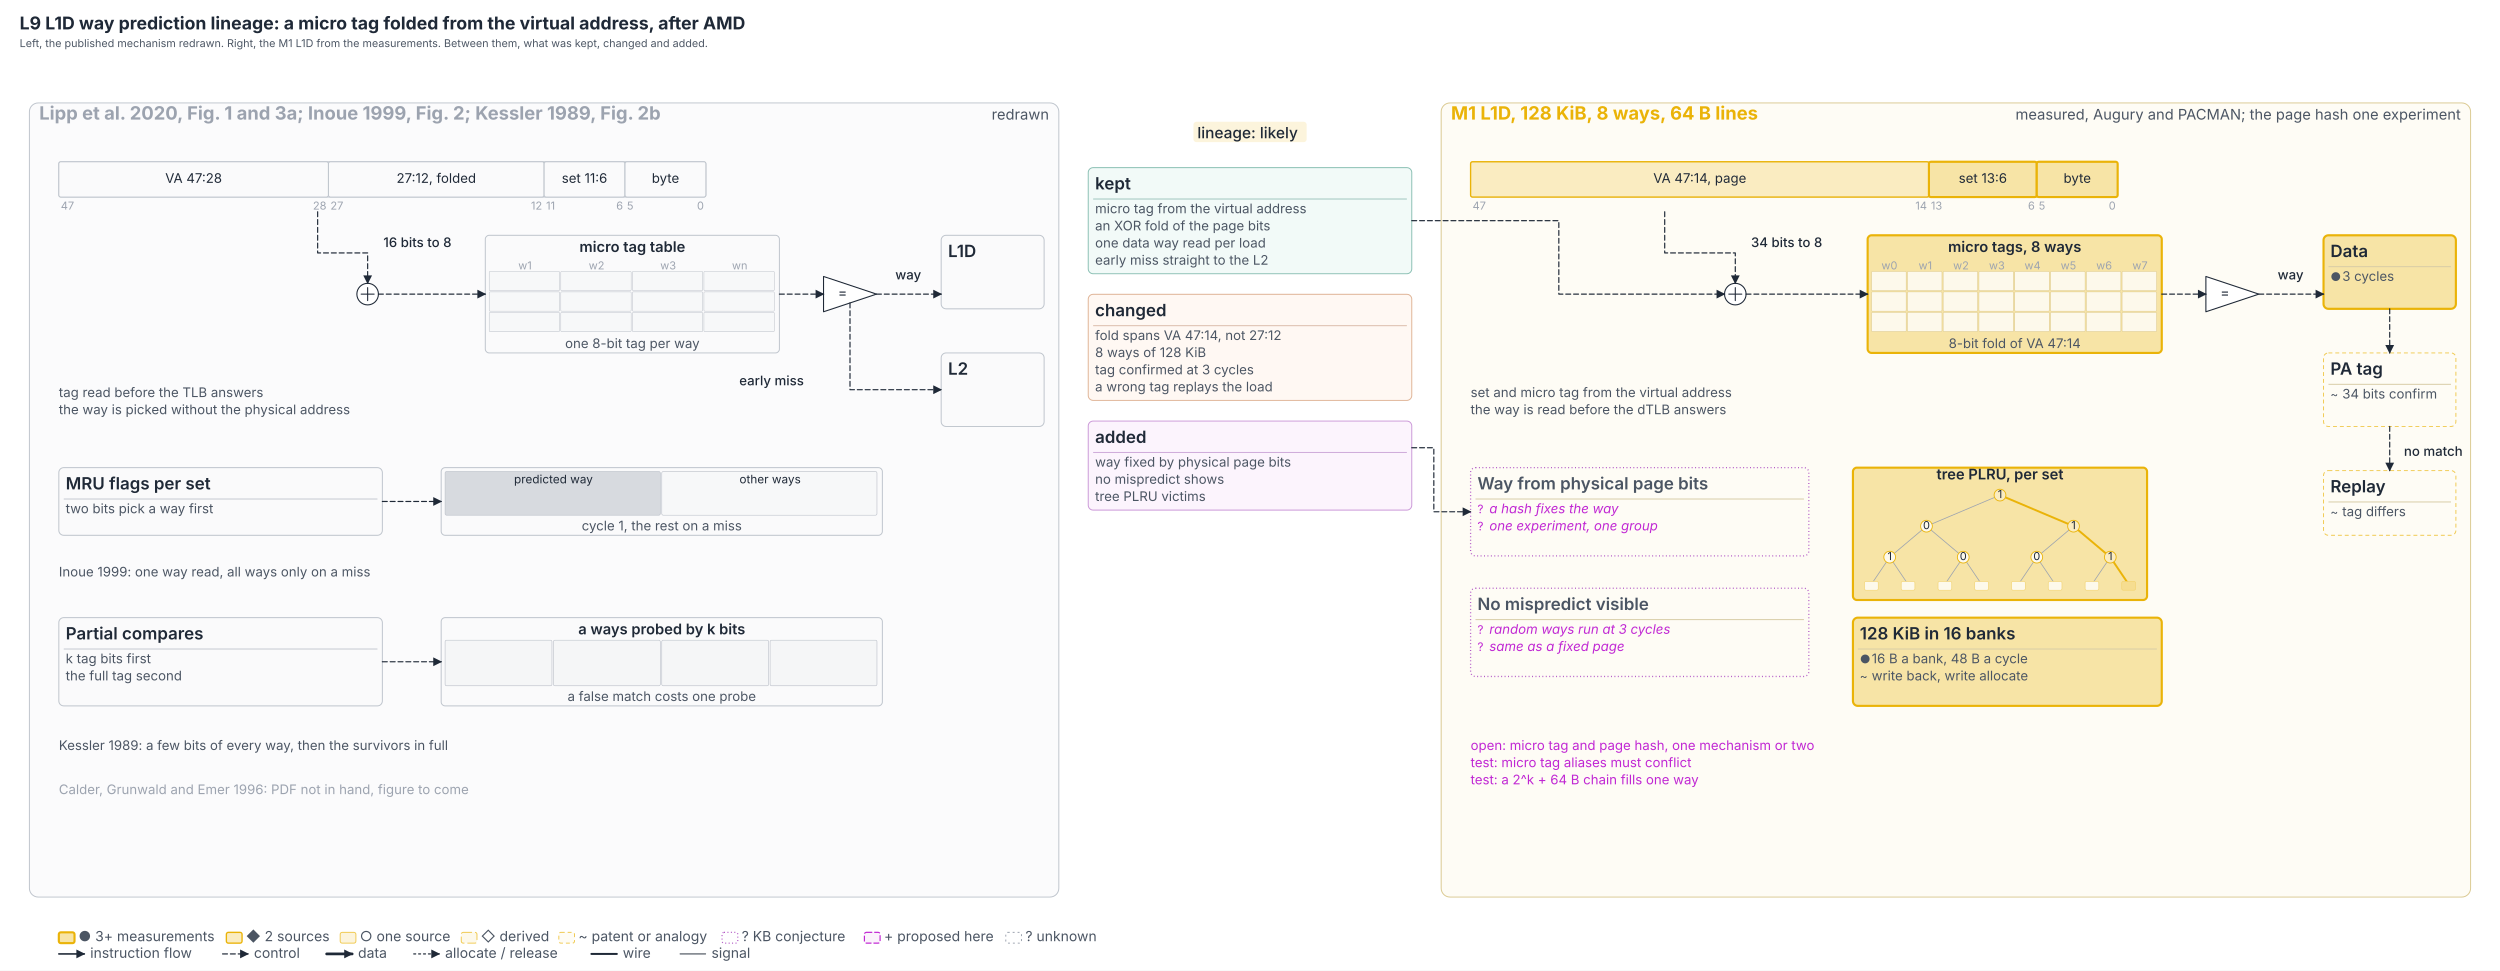
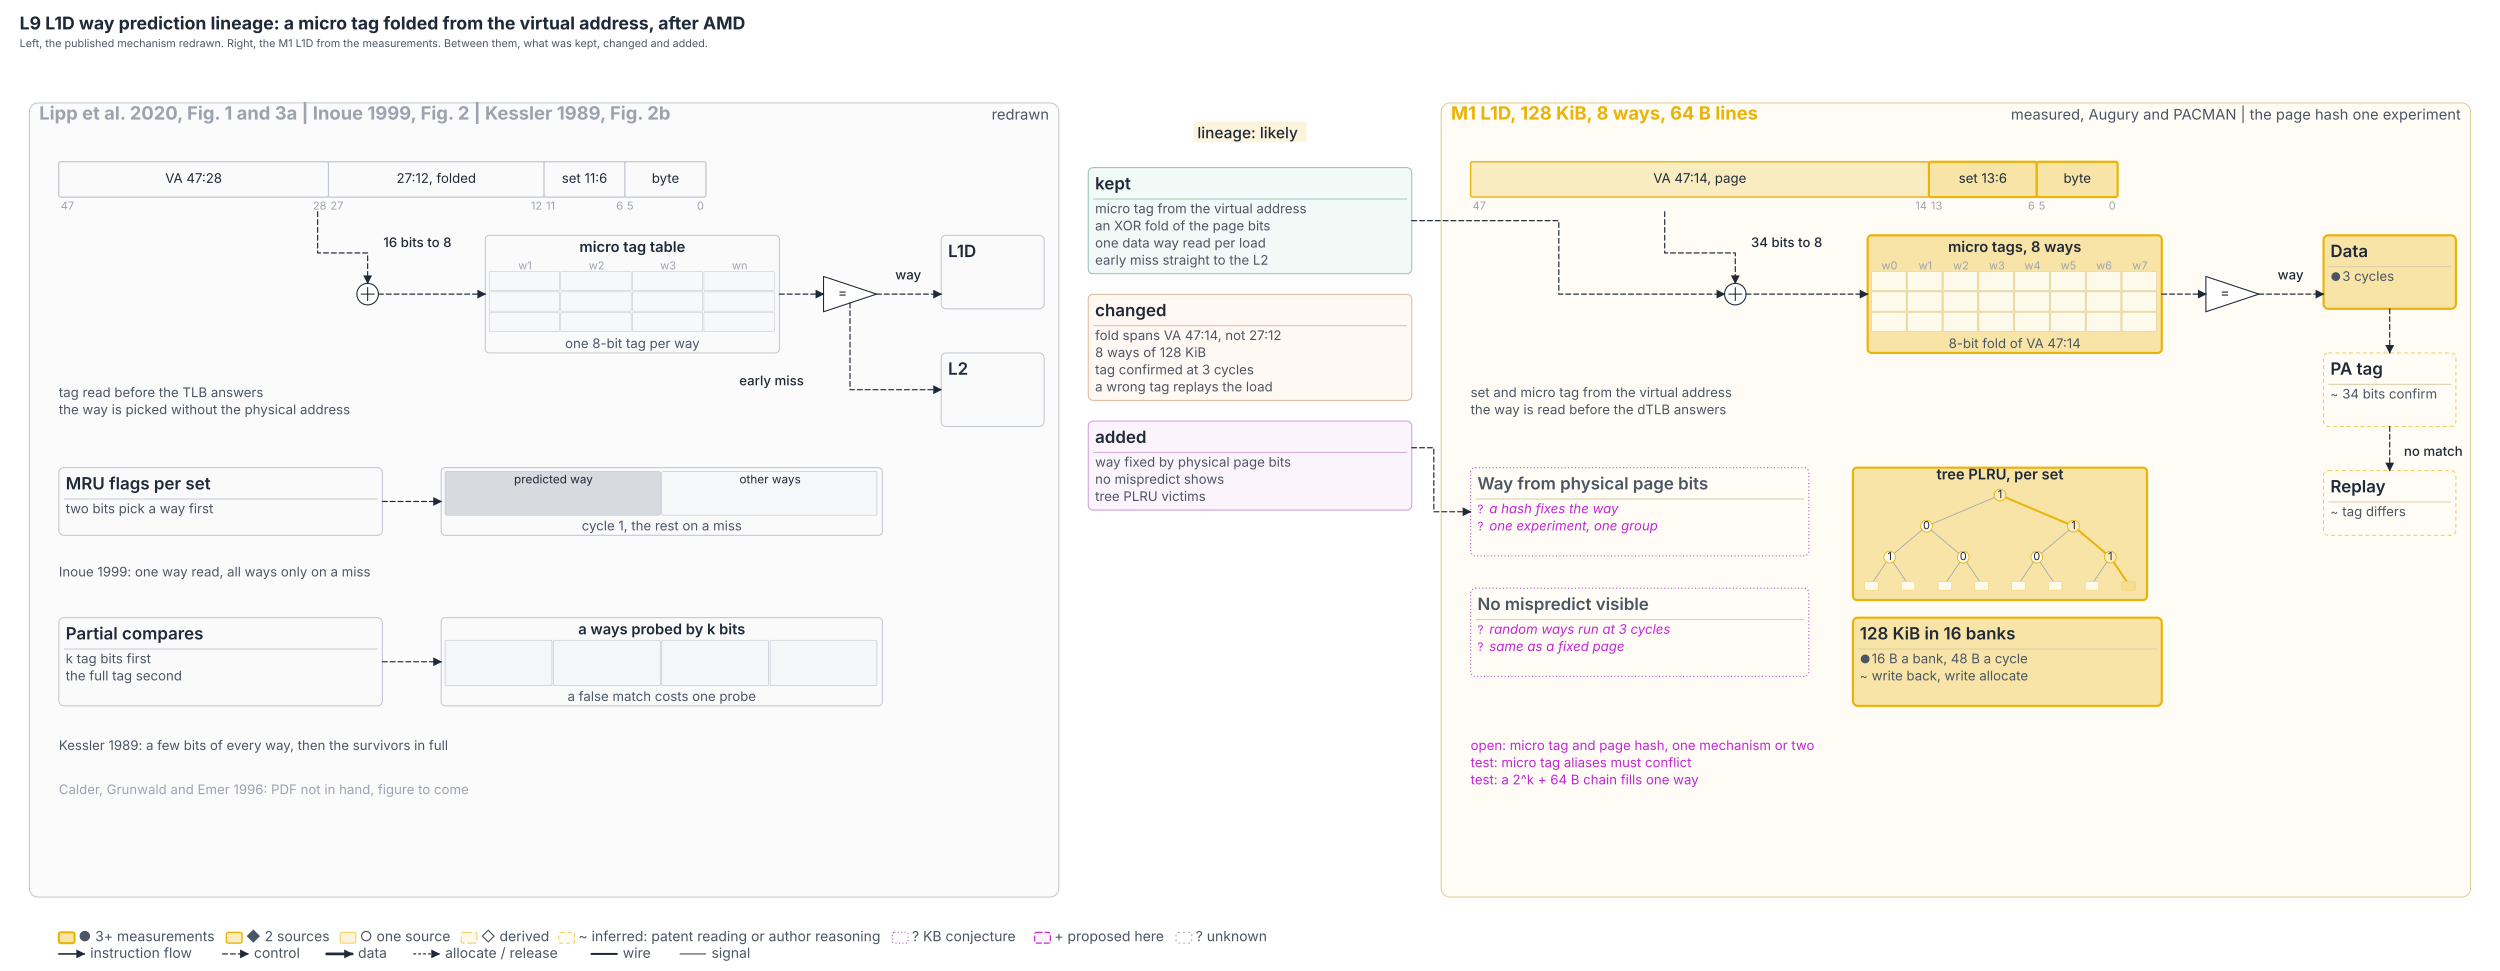
<svg xmlns="http://www.w3.org/2000/svg" viewBox="0 0 2550 990" width="2550" height="990" role="img" aria-label="L9  L1D way prediction lineage: a micro tag folded from the virtual address, after AMD" font-family="Inter, 'Helvetica Neue', Arial, sans-serif" data-kinds="structure">
  <defs>
    <marker id="arrow" viewBox="0 0 10 10" refX="9" refY="5" markerWidth="9" markerHeight="9" markerUnits="userSpaceOnUse" orient="auto-start-reverse">
      <path d="M0,0 L10,5 L0,10 z" fill="#1f2937" />
    </marker>
    <marker id="arrowrev" viewBox="0 0 10 10" refX="1" refY="5" markerWidth="9" markerHeight="9" markerUnits="userSpaceOnUse" orient="auto-start-reverse">
      <path d="M10,0 L0,5 L10,10 z" fill="#1f2937" />
    </marker>
  </defs>
  <rect x="0" y="0" width="2550" height="990" fill="#ffffff" />
  <text x="20" y="30" font-family="Inter, 'Helvetica Neue', Arial, sans-serif" font-size="18" font-weight="700" fill="#1f2937">L9  L1D way prediction lineage: a micro tag folded from the virtual address, after AMD</text>
  <text x="20" y="48" font-family="Inter, 'Helvetica Neue', Arial, sans-serif" font-size="11" fill="#4b5563">Left, the published mechanism redrawn. Right, the M1 L1D from the measurements. Between them, what was kept, changed and added.</text>
  <rect x="30.0" y="105.0" width="1050.0" height="810.0" rx="9" fill="#fbfbfc" stroke="#bec4cc" stroke-width="1" />
-   <text x="40.0" y="122.0" font-family="Inter, 'Helvetica Neue', Arial, sans-serif" font-size="18.75" font-weight="700" fill="#9ca3af" text-anchor="start">Lipp et al. 2020, Fig. 1 and 3a; Inoue 1999, Fig. 2; Kessler 1989, Fig. 2b</text>
+   <text x="40.0" y="122.0" font-family="Inter, 'Helvetica Neue', Arial, sans-serif" font-size="18.75" font-weight="700" fill="#9ca3af" text-anchor="start">Lipp et al. 2020, Fig. 1 and 3a | Inoue 1999, Fig. 2 | Kessler 1989, Fig. 2b</text>
  <text x="1070.0" y="122.0" font-family="Inter, 'Helvetica Neue', Arial, sans-serif" font-size="15" font-weight="400" fill="#4b5563" text-anchor="end">redrawn</text>
  <rect x="1470.0" y="105.0" width="1050.0" height="810.0" rx="9" fill="#fefcf5" stroke="#dac991" stroke-width="1" />
  <text x="1480.0" y="122.0" font-family="Inter, 'Helvetica Neue', Arial, sans-serif" font-size="18.75" font-weight="700" fill="#eab308" text-anchor="start">M1 L1D, 128 KiB, 8 ways, 64 B lines</text>
-   <text x="2510.0" y="122.0" font-family="Inter, 'Helvetica Neue', Arial, sans-serif" font-size="15" font-weight="400" fill="#4b5563" text-anchor="end">measured, Augury and PACMAN; the page hash one experiment</text>
+   <text x="2510.0" y="122.0" font-family="Inter, 'Helvetica Neue', Arial, sans-serif" font-size="15" font-weight="400" fill="#4b5563" text-anchor="end">measured, Augury and PACMAN | the page hash one experiment</text>
  <rect x="60.0" y="165.0" width="660.0" height="36.0" rx="2" fill="#fcfcfd" stroke="#c1c6ce" stroke-width="1" />
  <rect x="60.0" y="165.0" width="275.0" height="36.0" rx="2" fill="#fafafb" stroke="#bec4cc" stroke-width="1" />
  <rect x="335.0" y="165.0" width="220.0" height="36.0" rx="2" fill="#fafafb" stroke="#bec4cc" stroke-width="1" />
  <rect x="555.0" y="165.0" width="82.5" height="36.0" rx="2" fill="#fafafb" stroke="#bec4cc" stroke-width="1" />
  <rect x="637.5" y="165.0" width="82.5" height="36.0" rx="2" fill="#fafafb" stroke="#bec4cc" stroke-width="1" />
  <circle cx="375.0" cy="300.0" r="11" fill="#ffffff" stroke="#1f2937" stroke-width="1.1" />
  <polyline points="368.4,300.0 381.6,300.0" fill="none" stroke="#1f2937" stroke-width="1.1" stroke-linejoin="round" stroke-linecap="round" />
  <polyline points="375.0,293.4 375.0,306.6" fill="none" stroke="#1f2937" stroke-width="1.1" stroke-linejoin="round" stroke-linecap="round" />
  <rect x="495.0" y="240.0" width="300.0" height="120.0" rx="4" fill="#fafafb" stroke="#bec4cc" stroke-width="1" />
  <rect x="499.0" y="276.8" width="71.8" height="19.7" rx="1" fill="#f7f8f9" stroke="#bcc1c9" stroke-width="0.5" />
  <rect x="572.0" y="276.8" width="71.8" height="19.7" rx="1" fill="#f7f8f9" stroke="#bcc1c9" stroke-width="0.5" />
  <rect x="645.0" y="276.8" width="71.8" height="19.7" rx="1" fill="#f7f8f9" stroke="#bcc1c9" stroke-width="0.5" />
  <rect x="718.0" y="276.8" width="71.8" height="19.7" rx="1" fill="#f7f8f9" stroke="#bcc1c9" stroke-width="0.5" />
  <rect x="499.0" y="297.7" width="71.8" height="19.7" rx="1" fill="#f7f8f9" stroke="#bcc1c9" stroke-width="0.5" />
  <rect x="572.0" y="297.7" width="71.8" height="19.7" rx="1" fill="#f7f8f9" stroke="#bcc1c9" stroke-width="0.5" />
  <rect x="645.0" y="297.7" width="71.8" height="19.7" rx="1" fill="#f7f8f9" stroke="#bcc1c9" stroke-width="0.5" />
  <rect x="718.0" y="297.7" width="71.8" height="19.7" rx="1" fill="#f7f8f9" stroke="#bcc1c9" stroke-width="0.5" />
  <rect x="499.0" y="318.6" width="71.8" height="19.7" rx="1" fill="#f7f8f9" stroke="#bcc1c9" stroke-width="0.5" />
  <rect x="572.0" y="318.6" width="71.8" height="19.7" rx="1" fill="#f7f8f9" stroke="#bcc1c9" stroke-width="0.5" />
  <rect x="645.0" y="318.6" width="71.8" height="19.7" rx="1" fill="#f7f8f9" stroke="#bcc1c9" stroke-width="0.5" />
  <rect x="718.0" y="318.6" width="71.8" height="19.7" rx="1" fill="#f7f8f9" stroke="#bcc1c9" stroke-width="0.5" />
  <polygon points="840.0,282.0 894.0,300.0 840.0,318.0" fill="#ffffff" stroke="#1f2937" stroke-width="1.1" stroke-linejoin="round" stroke-linecap="round" />
  <rect x="960.0" y="240.0" width="105.0" height="75.0" rx="5" fill="#fafafb" stroke="#bec4cc" stroke-width="1" />
  <rect x="960.0" y="360.0" width="105.0" height="75.0" rx="5" fill="#fafafb" stroke="#bec4cc" stroke-width="1" />
  <rect x="60.0" y="477.0" width="330.0" height="69.0" rx="5" fill="#fafafb" stroke="#bec4cc" stroke-width="1" />
  <line x1="65.0" y1="509.0" x2="385.0" y2="509.0" stroke="#c4c8d0" stroke-width="1" />
  <rect x="450.0" y="477.0" width="450.0" height="69.0" rx="4" fill="#fafafb" stroke="#bec4cc" stroke-width="1" />
  <rect x="454.0" y="481.0" width="219.5" height="44.5" rx="1.5" fill="#d7dadf" stroke="#b9bec7" stroke-width="0.6" />
  <rect x="675.0" y="481.0" width="219.5" height="44.5" rx="1.5" fill="#f7f8f9" stroke="#b9bec7" stroke-width="0.6" />
  <rect x="60.0" y="630.0" width="330.0" height="90.0" rx="5" fill="#fafafb" stroke="#bec4cc" stroke-width="1" />
  <line x1="65.0" y1="662.0" x2="385.0" y2="662.0" stroke="#c4c8d0" stroke-width="1" />
  <rect x="450.0" y="630.0" width="450.0" height="90.0" rx="4" fill="#fafafb" stroke="#bec4cc" stroke-width="1" />
  <rect x="454.0" y="653.0" width="109.0" height="46.5" rx="1.5" fill="#f5f6f7" stroke="#b9bec7" stroke-width="0.6" />
  <rect x="564.5" y="653.0" width="109.0" height="46.5" rx="1.5" fill="#f5f6f7" stroke="#b9bec7" stroke-width="0.6" />
  <rect x="675.0" y="653.0" width="109.0" height="46.5" rx="1.5" fill="#f5f6f7" stroke="#b9bec7" stroke-width="0.6" />
  <rect x="785.5" y="653.0" width="109.0" height="46.5" rx="1.5" fill="#f5f6f7" stroke="#b9bec7" stroke-width="0.6" />
  <rect x="1110.0" y="171.0" width="330.0" height="108.2" rx="5" fill="#f2faf8" stroke="#8abfb3" stroke-width="1" />
  <line x1="1115.0" y1="203.0" x2="1435.0" y2="203.0" stroke="#9ec5be" stroke-width="1" />
  <rect x="1110.0" y="300.2" width="330.0" height="108.2" rx="5" fill="#fff8f3" stroke="#dfb396" stroke-width="1" />
  <line x1="1115.0" y1="332.2" x2="1435.0" y2="332.2" stroke="#dbbcaa" stroke-width="1" />
  <rect x="1110.0" y="429.5" width="330.0" height="90.8" rx="5" fill="#fcf4fd" stroke="#cb98d8" stroke-width="1" />
  <line x1="1115.0" y1="461.5" x2="1435.0" y2="461.5" stroke="#cda9d9" stroke-width="1" />
  <rect x="1500.0" y="165.0" width="660.0" height="36.0" rx="2" fill="#fefdf8" stroke="#d8cb9c" stroke-width="1" />
  <rect x="1500.0" y="165.0" width="467.5" height="36.0" rx="2" fill="#faecc1" stroke="#eab308" stroke-width="1.4" />
  <rect x="1967.5" y="165.0" width="110.0" height="36.0" rx="2" fill="#f7e4a6" stroke="#eab308" stroke-width="2.2" />
  <rect x="2077.5" y="165.0" width="82.5" height="36.0" rx="2" fill="#f7e4a6" stroke="#eab308" stroke-width="2.2" />
  <circle cx="1770.0" cy="300.0" r="11" fill="#ffffff" stroke="#1f2937" stroke-width="1.1" />
  <polyline points="1763.4,300.0 1776.6,300.0" fill="none" stroke="#1f2937" stroke-width="1.1" stroke-linejoin="round" stroke-linecap="round" />
  <polyline points="1770.0,293.4 1770.0,306.6" fill="none" stroke="#1f2937" stroke-width="1.1" stroke-linejoin="round" stroke-linecap="round" />
  <rect x="1905.0" y="240.0" width="300.0" height="120.0" rx="4" fill="#f7e4a6" stroke="#eab308" stroke-width="2.2" />
  <rect x="1909.0" y="276.8" width="35.3" height="19.7" rx="1" fill="#fdf9eb" stroke="#dbc787" stroke-width="0.5" />
  <rect x="1945.5" y="276.8" width="35.3" height="19.7" rx="1" fill="#fdf9eb" stroke="#dbc787" stroke-width="0.5" />
  <rect x="1982.0" y="276.8" width="35.3" height="19.7" rx="1" fill="#fdf9eb" stroke="#dbc787" stroke-width="0.5" />
  <rect x="2018.5" y="276.8" width="35.3" height="19.7" rx="1" fill="#fdf9eb" stroke="#dbc787" stroke-width="0.5" />
  <rect x="2055.0" y="276.8" width="35.3" height="19.7" rx="1" fill="#fdf9eb" stroke="#dbc787" stroke-width="0.5" />
  <rect x="2091.5" y="276.8" width="35.3" height="19.7" rx="1" fill="#fdf9eb" stroke="#dbc787" stroke-width="0.5" />
  <rect x="2128.0" y="276.8" width="35.3" height="19.7" rx="1" fill="#fdf9eb" stroke="#dbc787" stroke-width="0.5" />
  <rect x="2164.5" y="276.8" width="35.3" height="19.7" rx="1" fill="#fdf9eb" stroke="#dbc787" stroke-width="0.5" />
  <rect x="1909.0" y="297.7" width="35.3" height="19.7" rx="1" fill="#fdf9eb" stroke="#dbc787" stroke-width="0.5" />
  <rect x="1945.5" y="297.7" width="35.3" height="19.7" rx="1" fill="#fdf9eb" stroke="#dbc787" stroke-width="0.5" />
  <rect x="1982.0" y="297.7" width="35.3" height="19.7" rx="1" fill="#fdf9eb" stroke="#dbc787" stroke-width="0.5" />
  <rect x="2018.5" y="297.7" width="35.3" height="19.7" rx="1" fill="#fdf9eb" stroke="#dbc787" stroke-width="0.5" />
  <rect x="2055.0" y="297.7" width="35.3" height="19.7" rx="1" fill="#fdf9eb" stroke="#dbc787" stroke-width="0.5" />
  <rect x="2091.5" y="297.7" width="35.3" height="19.7" rx="1" fill="#fdf9eb" stroke="#dbc787" stroke-width="0.5" />
  <rect x="2128.0" y="297.7" width="35.3" height="19.7" rx="1" fill="#fdf9eb" stroke="#dbc787" stroke-width="0.5" />
  <rect x="2164.5" y="297.7" width="35.3" height="19.7" rx="1" fill="#fdf9eb" stroke="#dbc787" stroke-width="0.5" />
  <rect x="1909.0" y="318.6" width="35.3" height="19.7" rx="1" fill="#fdf9eb" stroke="#dbc787" stroke-width="0.5" />
  <rect x="1945.5" y="318.6" width="35.3" height="19.7" rx="1" fill="#fdf9eb" stroke="#dbc787" stroke-width="0.5" />
  <rect x="1982.0" y="318.6" width="35.3" height="19.7" rx="1" fill="#fdf9eb" stroke="#dbc787" stroke-width="0.5" />
  <rect x="2018.5" y="318.6" width="35.3" height="19.7" rx="1" fill="#fdf9eb" stroke="#dbc787" stroke-width="0.5" />
  <rect x="2055.0" y="318.6" width="35.3" height="19.7" rx="1" fill="#fdf9eb" stroke="#dbc787" stroke-width="0.5" />
  <rect x="2091.5" y="318.6" width="35.3" height="19.7" rx="1" fill="#fdf9eb" stroke="#dbc787" stroke-width="0.5" />
  <rect x="2128.0" y="318.6" width="35.3" height="19.7" rx="1" fill="#fdf9eb" stroke="#dbc787" stroke-width="0.5" />
  <rect x="2164.5" y="318.6" width="35.3" height="19.7" rx="1" fill="#fdf9eb" stroke="#dbc787" stroke-width="0.5" />
  <polygon points="2250.0,282.0 2304.0,300.0 2250.0,318.0" fill="#ffffff" stroke="#1f2937" stroke-width="1.1" stroke-linejoin="round" stroke-linecap="round" />
  <rect x="2370.0" y="240.0" width="135.0" height="75.0" rx="5" fill="#f7e4a6" stroke="#eab308" stroke-width="2.2" />
  <line x1="2375.0" y1="272.0" x2="2500.0" y2="272.0" stroke="#d7cca6" stroke-width="1" />
  <rect x="2370.0" y="360.0" width="135.0" height="75.0" rx="5" fill="#fefcf5" stroke="#f0ca52" stroke-width="1" stroke-dasharray="4 3" />
  <line x1="2375.0" y1="392.0" x2="2500.0" y2="392.0" stroke="#d7cca6" stroke-width="1" />
  <rect x="2370.0" y="480.0" width="135.0" height="66.0" rx="5" fill="#fefcf5" stroke="#f0ca52" stroke-width="1" stroke-dasharray="4 3" />
  <line x1="2375.0" y1="512.0" x2="2500.0" y2="512.0" stroke="#d7cca6" stroke-width="1" />
  <rect x="1500.0" y="477.0" width="345.0" height="90.0" rx="5" fill="none" stroke="#b258c5" stroke-width="1.3" stroke-dasharray="1 2.5" />
  <line x1="1505.0" y1="509.0" x2="1840.0" y2="509.0" stroke="#d7cca6" stroke-width="1" />
  <rect x="1500.0" y="600.0" width="345.0" height="90.0" rx="5" fill="none" stroke="#b258c5" stroke-width="1.3" stroke-dasharray="1 2.5" />
  <line x1="1505.0" y1="632.0" x2="1840.0" y2="632.0" stroke="#d7cca6" stroke-width="1" />
  <rect x="1890.0" y="477.0" width="300.0" height="135.0" rx="4" fill="#f7e4a6" stroke="#eab308" stroke-width="2.2" />
  <polyline points="2040.0,505.0 1965.0,536.7" fill="none" stroke="#9ca3af" stroke-width="0.8" stroke-linejoin="round" stroke-linecap="round" />
  <polyline points="2040.0,505.0 2115.0,536.7" fill="none" stroke="#eab308" stroke-width="2" stroke-linejoin="round" stroke-linecap="round" />
  <polyline points="1965.0,536.7 1927.5,568.3" fill="none" stroke="#9ca3af" stroke-width="0.8" stroke-linejoin="round" stroke-linecap="round" />
  <polyline points="1965.0,536.7 2002.5,568.3" fill="none" stroke="#9ca3af" stroke-width="0.8" stroke-linejoin="round" stroke-linecap="round" />
  <polyline points="2115.0,536.7 2077.5,568.3" fill="none" stroke="#9ca3af" stroke-width="0.8" stroke-linejoin="round" stroke-linecap="round" />
  <polyline points="2115.0,536.7 2152.5,568.3" fill="none" stroke="#eab308" stroke-width="2" stroke-linejoin="round" stroke-linecap="round" />
  <polyline points="1927.5,568.3 1908.8,596.0" fill="none" stroke="#9ca3af" stroke-width="0.8" stroke-linejoin="round" stroke-linecap="round" />
  <polyline points="1927.5,568.3 1946.2,596.0" fill="none" stroke="#9ca3af" stroke-width="0.8" stroke-linejoin="round" stroke-linecap="round" />
  <polyline points="2002.5,568.3 1983.8,596.0" fill="none" stroke="#9ca3af" stroke-width="0.8" stroke-linejoin="round" stroke-linecap="round" />
  <polyline points="2002.5,568.3 2021.2,596.0" fill="none" stroke="#9ca3af" stroke-width="0.8" stroke-linejoin="round" stroke-linecap="round" />
  <polyline points="2077.5,568.3 2058.8,596.0" fill="none" stroke="#9ca3af" stroke-width="0.8" stroke-linejoin="round" stroke-linecap="round" />
  <polyline points="2077.5,568.3 2096.2,596.0" fill="none" stroke="#9ca3af" stroke-width="0.8" stroke-linejoin="round" stroke-linecap="round" />
  <polyline points="2152.5,568.3 2133.8,596.0" fill="none" stroke="#9ca3af" stroke-width="0.8" stroke-linejoin="round" stroke-linecap="round" />
  <polyline points="2152.5,568.3 2171.2,596.0" fill="none" stroke="#eab308" stroke-width="2" stroke-linejoin="round" stroke-linecap="round" />
  <circle cx="2040.0" cy="505.0" r="6" fill="#faecc1" stroke="#eab308" stroke-width="0.9" />
  <circle cx="1965.0" cy="536.7" r="6" fill="#fdf9eb" stroke="#eab308" stroke-width="0.9" />
  <circle cx="2115.0" cy="536.7" r="6" fill="#faecc1" stroke="#eab308" stroke-width="0.9" />
  <circle cx="1927.5" cy="568.3" r="6" fill="#fdf9eb" stroke="#eab308" stroke-width="0.9" />
  <circle cx="2002.5" cy="568.3" r="6" fill="#fdf9eb" stroke="#eab308" stroke-width="0.9" />
  <circle cx="2077.5" cy="568.3" r="6" fill="#fdf9eb" stroke="#eab308" stroke-width="0.9" />
  <circle cx="2152.5" cy="568.3" r="6" fill="#faecc1" stroke="#eab308" stroke-width="0.9" />
  <rect x="1901.8" y="593.0" width="14.0" height="9.0" rx="1.5" fill="#fdf9eb" stroke="#f2d16b" stroke-width="0.6" />
  <rect x="1939.2" y="593.0" width="14.0" height="9.0" rx="1.5" fill="#fdf9eb" stroke="#f2d16b" stroke-width="0.6" />
  <rect x="1976.8" y="593.0" width="14.0" height="9.0" rx="1.5" fill="#fdf9eb" stroke="#f2d16b" stroke-width="0.6" />
  <rect x="2014.2" y="593.0" width="14.0" height="9.0" rx="1.5" fill="#fdf9eb" stroke="#f2d16b" stroke-width="0.6" />
  <rect x="2051.8" y="593.0" width="14.0" height="9.0" rx="1.5" fill="#fdf9eb" stroke="#f2d16b" stroke-width="0.6" />
  <rect x="2089.2" y="593.0" width="14.0" height="9.0" rx="1.5" fill="#fdf9eb" stroke="#f2d16b" stroke-width="0.6" />
  <rect x="2126.8" y="593.0" width="14.0" height="9.0" rx="1.5" fill="#fdf9eb" stroke="#f2d16b" stroke-width="0.6" />
  <rect x="2164.2" y="593.0" width="14.0" height="9.0" rx="1.5" fill="#f6dd90" stroke="#f2d16b" stroke-width="0.6" />
  <rect x="1890.0" y="630.0" width="315.0" height="90.0" rx="5" fill="#f7e4a6" stroke="#eab308" stroke-width="2.2" />
  <line x1="1895.0" y1="662.0" x2="2200.0" y2="662.0" stroke="#d7cca6" stroke-width="1" />
  <polyline points="324.0,216.0 324.0,258.0 375.0,258.0 375.0,289.0" fill="none" stroke="#1f2937" stroke-width="1.2" stroke-dasharray="5 3" marker-end="url(#arrow)" stroke-linejoin="round" stroke-linecap="round" data-eid="0" data-src="p_va" data-dst="p_hash" />
  <polyline points="386.0,300.0 495.0,300.0" fill="none" stroke="#1f2937" stroke-width="1.2" stroke-dasharray="5 3" marker-end="url(#arrow)" stroke-linejoin="round" stroke-linecap="round" data-eid="1" data-src="p_hash" data-dst="p_utag" />
  <polyline points="795.0,300.0 840.0,300.0" fill="none" stroke="#1f2937" stroke-width="1.2" stroke-dasharray="5 3" marker-end="url(#arrow)" stroke-linejoin="round" stroke-linecap="round" data-eid="2" data-src="p_utag" data-dst="p_cmp" />
  <polyline points="894.0,300.0 960.0,300.0" fill="none" stroke="#1f2937" stroke-width="1.2" stroke-dasharray="5 3" marker-end="url(#arrow)" stroke-linejoin="round" stroke-linecap="round" data-eid="3" data-src="p_cmp" data-dst="p_l1" />
  <polyline points="867.0,309.0 867.0,397.5 960.0,397.5" fill="none" stroke="#1f2937" stroke-width="1.2" stroke-dasharray="5 3" marker-end="url(#arrow)" stroke-linejoin="round" stroke-linecap="round" data-eid="4" data-src="p_cmp" data-dst="p_l2" />
  <polyline points="390.0,511.5 450.0,511.5" fill="none" stroke="#1f2937" stroke-width="1.2" stroke-dasharray="5 3" marker-end="url(#arrow)" stroke-linejoin="round" stroke-linecap="round" data-eid="5" data-src="p_mru" data-dst="p_cyc" />
  <polyline points="390.0,675.0 450.0,675.0" fill="none" stroke="#1f2937" stroke-width="1.2" stroke-dasharray="5 3" marker-end="url(#arrow)" stroke-linejoin="round" stroke-linecap="round" data-eid="6" data-src="p_partial" data-dst="p_ways" />
  <polyline points="1698.0,216.0 1698.0,258.0 1770.0,258.0 1770.0,289.0" fill="none" stroke="#1f2937" stroke-width="1.2" stroke-dasharray="5 3" marker-end="url(#arrow)" stroke-linejoin="round" stroke-linecap="round" data-eid="7" data-src="m_va" data-dst="m_hash" />
  <polyline points="1781.0,300.0 1905.0,300.0" fill="none" stroke="#1f2937" stroke-width="1.2" stroke-dasharray="5 3" marker-end="url(#arrow)" stroke-linejoin="round" stroke-linecap="round" data-eid="8" data-src="m_hash" data-dst="l1d_utag_way_predictor" />
  <polyline points="2205.0,300.0 2250.0,300.0" fill="none" stroke="#1f2937" stroke-width="1.2" stroke-dasharray="5 3" marker-end="url(#arrow)" stroke-linejoin="round" stroke-linecap="round" data-eid="9" data-src="l1d_utag_way_predictor" data-dst="m_cmp" />
  <polyline points="2304.0,300.0 2370.0,300.0" fill="none" stroke="#1f2937" stroke-width="1.2" stroke-dasharray="5 3" marker-end="url(#arrow)" stroke-linejoin="round" stroke-linecap="round" data-eid="10" data-src="m_cmp" data-dst="m_data" />
  <polyline points="2437.5,315.0 2437.5,360.0" fill="none" stroke="#1f2937" stroke-width="1.2" stroke-dasharray="5 3" marker-end="url(#arrow)" stroke-linejoin="round" stroke-linecap="round" data-eid="11" data-src="m_data" data-dst="m_pa" />
  <polyline points="2437.5,435.0 2437.5,480.0" fill="none" stroke="#1f2937" stroke-width="1.2" stroke-dasharray="5 3" marker-end="url(#arrow)" stroke-linejoin="round" stroke-linecap="round" data-eid="12" data-src="m_pa" data-dst="m_replay" />
  <polyline points="1440.0,225.1 1590.0,225.1 1590.0,300.0 1759.0,300.0" fill="none" stroke="#1f2937" stroke-width="1.2" stroke-dasharray="5 3" marker-end="url(#arrow)" stroke-linejoin="round" stroke-linecap="round" data-eid="13" data-src="kept" data-dst="m_hash" />
  <polyline points="1440.0,456.7 1462.5,456.7 1462.5,522.0 1500.0,522.0" fill="none" stroke="#1f2937" stroke-width="1.2" stroke-dasharray="5 3" marker-end="url(#arrow)" stroke-linejoin="round" stroke-linecap="round" data-eid="14" data-src="added" data-dst="l1d_hashed_way" />
  <text x="197.5" y="186.5" font-family="Inter, 'Helvetica Neue', Arial, sans-serif" font-size="13.5" font-weight="400" fill="#1f2937" text-anchor="middle">VA 47:28</text>
  <text x="62.0" y="213.8" font-family="Inter, 'Helvetica Neue', Arial, sans-serif" font-size="11.25" font-weight="400" fill="#9ca3af" text-anchor="start">47</text>
  <text x="333.0" y="213.8" font-family="Inter, 'Helvetica Neue', Arial, sans-serif" font-size="11.25" font-weight="400" fill="#9ca3af" text-anchor="end">28</text>
  <text x="445.0" y="186.5" font-family="Inter, 'Helvetica Neue', Arial, sans-serif" font-size="13.5" font-weight="400" fill="#1f2937" text-anchor="middle">27:12, folded</text>
  <text x="337.0" y="213.8" font-family="Inter, 'Helvetica Neue', Arial, sans-serif" font-size="11.25" font-weight="400" fill="#9ca3af" text-anchor="start">27</text>
  <text x="553.0" y="213.8" font-family="Inter, 'Helvetica Neue', Arial, sans-serif" font-size="11.25" font-weight="400" fill="#9ca3af" text-anchor="end">12</text>
  <text x="596.2" y="186.5" font-family="Inter, 'Helvetica Neue', Arial, sans-serif" font-size="13.5" font-weight="400" fill="#1f2937" text-anchor="middle">set 11:6</text>
  <text x="557.0" y="213.8" font-family="Inter, 'Helvetica Neue', Arial, sans-serif" font-size="11.25" font-weight="400" fill="#9ca3af" text-anchor="start">11</text>
  <text x="635.5" y="213.8" font-family="Inter, 'Helvetica Neue', Arial, sans-serif" font-size="11.25" font-weight="400" fill="#9ca3af" text-anchor="end">6</text>
  <text x="678.8" y="186.5" font-family="Inter, 'Helvetica Neue', Arial, sans-serif" font-size="13.5" font-weight="400" fill="#1f2937" text-anchor="middle">byte</text>
  <text x="639.5" y="213.8" font-family="Inter, 'Helvetica Neue', Arial, sans-serif" font-size="11.25" font-weight="400" fill="#9ca3af" text-anchor="start">5</text>
  <text x="718.0" y="213.8" font-family="Inter, 'Helvetica Neue', Arial, sans-serif" font-size="11.25" font-weight="400" fill="#9ca3af" text-anchor="end">0</text>
  <text x="391.0" y="252.0" font-family="Inter, 'Helvetica Neue', Arial, sans-serif" font-size="13.5" font-weight="500" fill="#1f2937" text-anchor="start" data-owner="0">16 bits to 8</text>
  <text x="535.5" y="274.8" font-family="Inter, 'Helvetica Neue', Arial, sans-serif" font-size="11.25" font-weight="400" fill="#9ca3af" text-anchor="middle">w1</text>
  <text x="608.5" y="274.8" font-family="Inter, 'Helvetica Neue', Arial, sans-serif" font-size="11.25" font-weight="400" fill="#9ca3af" text-anchor="middle">w2</text>
  <text x="681.5" y="274.8" font-family="Inter, 'Helvetica Neue', Arial, sans-serif" font-size="11.25" font-weight="400" fill="#9ca3af" text-anchor="middle">w3</text>
  <text x="754.5" y="274.8" font-family="Inter, 'Helvetica Neue', Arial, sans-serif" font-size="11.25" font-weight="400" fill="#9ca3af" text-anchor="middle">wn</text>
  <text x="645.0" y="257.0" font-family="Inter, 'Helvetica Neue', Arial, sans-serif" font-size="15" font-weight="600" fill="#1f2937" text-anchor="middle">micro tag table</text>
  <text x="645.0" y="355.0" font-family="Inter, 'Helvetica Neue', Arial, sans-serif" font-size="13.5" font-weight="400" fill="#4b5563" text-anchor="middle">one 8-bit tag per way</text>
  <text x="859.4" y="303.5" font-family="Inter, 'Helvetica Neue', Arial, sans-serif" font-size="14.25" font-weight="400" fill="#1f2937" text-anchor="middle">=</text>
  <text x="967.0" y="262.2" font-family="Inter, 'Helvetica Neue', Arial, sans-serif" font-size="17.25" font-weight="600" fill="#1f2937" text-anchor="start">L1D</text>
  <text x="967.0" y="382.2" font-family="Inter, 'Helvetica Neue', Arial, sans-serif" font-size="17.25" font-weight="600" fill="#1f2937" text-anchor="start">L2</text>
  <text x="913.2" y="285.0" font-family="Inter, 'Helvetica Neue', Arial, sans-serif" font-size="13.5" font-weight="500" fill="#1f2937" text-anchor="start" data-owner="3">way</text>
  <text x="754.0" y="393.0" font-family="Inter, 'Helvetica Neue', Arial, sans-serif" font-size="13.5" font-weight="500" fill="#1f2937" text-anchor="start" data-owner="4">early miss</text>
  <text x="60.0" y="405.0" font-family="Inter, 'Helvetica Neue', Arial, sans-serif" font-size="13.5" font-weight="400" fill="#4b5563" text-anchor="start">tag read before the TLB answers</text>
  <text x="60.0" y="422.5" font-family="Inter, 'Helvetica Neue', Arial, sans-serif" font-size="13.5" font-weight="400" fill="#4b5563" text-anchor="start">the way is picked without the physical address</text>
  <text x="67.0" y="499.2" font-family="Inter, 'Helvetica Neue', Arial, sans-serif" font-size="17.25" font-weight="600" fill="#1f2937" text-anchor="start">MRU flags per set</text>
  <text x="67.0" y="523.5" font-family="Inter, 'Helvetica Neue', Arial, sans-serif" font-size="13.5" font-weight="400" fill="#4b5563" text-anchor="start">two bits pick a way first</text>
  <text x="564.5" y="493.0" font-family="Inter, 'Helvetica Neue', Arial, sans-serif" font-size="12" font-weight="400" fill="#1f2937" text-anchor="middle">predicted way</text>
  <text x="785.5" y="493.0" font-family="Inter, 'Helvetica Neue', Arial, sans-serif" font-size="12" font-weight="400" fill="#1f2937" text-anchor="middle">other ways</text>
  <text x="675.0" y="541.0" font-family="Inter, 'Helvetica Neue', Arial, sans-serif" font-size="13.5" font-weight="400" fill="#4b5563" text-anchor="middle">cycle 1, the rest on a miss</text>
  <text x="60.0" y="588.0" font-family="Inter, 'Helvetica Neue', Arial, sans-serif" font-size="13.5" font-weight="400" fill="#4b5563" text-anchor="start" data-owner="p-note2">Inoue 1999: one way read, all ways only on a miss</text>
  <text x="67.0" y="652.2" font-family="Inter, 'Helvetica Neue', Arial, sans-serif" font-size="17.25" font-weight="600" fill="#1f2937" text-anchor="start">Partial compares</text>
  <text x="67.0" y="676.5" font-family="Inter, 'Helvetica Neue', Arial, sans-serif" font-size="13.5" font-weight="400" fill="#4b5563" text-anchor="start">k tag bits first</text>
  <text x="67.0" y="694.0" font-family="Inter, 'Helvetica Neue', Arial, sans-serif" font-size="13.5" font-weight="400" fill="#4b5563" text-anchor="start">the full tag second</text>
  <text x="675.0" y="647.0" font-family="Inter, 'Helvetica Neue', Arial, sans-serif" font-size="15" font-weight="600" fill="#1f2937" text-anchor="middle">a ways probed by k bits</text>
  <text x="675.0" y="715.0" font-family="Inter, 'Helvetica Neue', Arial, sans-serif" font-size="13.5" font-weight="400" fill="#4b5563" text-anchor="middle">a false match costs one probe</text>
  <text x="60.0" y="765.0" font-family="Inter, 'Helvetica Neue', Arial, sans-serif" font-size="13.5" font-weight="400" fill="#4b5563" text-anchor="start" data-owner="p-note3">Kessler 1989: a few bits of every way, then the survivors in full</text>
  <text x="60.0" y="810.0" font-family="Inter, 'Helvetica Neue', Arial, sans-serif" font-size="13.5" font-weight="400" fill="#9ca3af" text-anchor="start" data-owner="p-note4">Calder, Grunwald and Emer 1996: PDF not in hand, figure to come</text>
  <rect x="1217.3" y="124.2" width="115.5" height="20.8" rx="3" fill="#fcf4dc" stroke="none" stroke-width="1" />
  <text x="1221.3" y="141.0" font-family="Inter, 'Helvetica Neue', Arial, sans-serif" font-size="15.75" font-weight="500" fill="#1f2937" text-anchor="start" data-owner="lineage">lineage: likely</text>
  <text x="1117.0" y="193.2" font-family="Inter, 'Helvetica Neue', Arial, sans-serif" font-size="17.25" font-weight="600" fill="#1f2937" text-anchor="start">kept</text>
  <text x="1117.0" y="217.5" font-family="Inter, 'Helvetica Neue', Arial, sans-serif" font-size="13.5" font-weight="400" fill="#4b5563" text-anchor="start">micro tag from the virtual address</text>
  <text x="1117.0" y="235.0" font-family="Inter, 'Helvetica Neue', Arial, sans-serif" font-size="13.5" font-weight="400" fill="#4b5563" text-anchor="start">an XOR fold of the page bits</text>
  <text x="1117.0" y="252.5" font-family="Inter, 'Helvetica Neue', Arial, sans-serif" font-size="13.5" font-weight="400" fill="#4b5563" text-anchor="start">one data way read per load</text>
  <text x="1117.0" y="270.0" font-family="Inter, 'Helvetica Neue', Arial, sans-serif" font-size="13.5" font-weight="400" fill="#4b5563" text-anchor="start">early miss straight to the L2</text>
  <text x="1117.0" y="322.5" font-family="Inter, 'Helvetica Neue', Arial, sans-serif" font-size="17.25" font-weight="600" fill="#1f2937" text-anchor="start">changed</text>
  <text x="1117.0" y="346.8" font-family="Inter, 'Helvetica Neue', Arial, sans-serif" font-size="13.5" font-weight="400" fill="#4b5563" text-anchor="start">fold spans VA 47:14, not 27:12</text>
  <text x="1117.0" y="364.2" font-family="Inter, 'Helvetica Neue', Arial, sans-serif" font-size="13.5" font-weight="400" fill="#4b5563" text-anchor="start">8 ways of 128 KiB</text>
  <text x="1117.0" y="381.8" font-family="Inter, 'Helvetica Neue', Arial, sans-serif" font-size="13.5" font-weight="400" fill="#4b5563" text-anchor="start">tag confirmed at 3 cycles</text>
  <text x="1117.0" y="399.2" font-family="Inter, 'Helvetica Neue', Arial, sans-serif" font-size="13.5" font-weight="400" fill="#4b5563" text-anchor="start">a wrong tag replays the load</text>
  <text x="1117.0" y="451.8" font-family="Inter, 'Helvetica Neue', Arial, sans-serif" font-size="17.25" font-weight="600" fill="#1f2937" text-anchor="start">added</text>
  <text x="1117.0" y="476.0" font-family="Inter, 'Helvetica Neue', Arial, sans-serif" font-size="13.5" font-weight="400" fill="#4b5563" text-anchor="start">way fixed by physical page bits</text>
  <text x="1117.0" y="493.5" font-family="Inter, 'Helvetica Neue', Arial, sans-serif" font-size="13.5" font-weight="400" fill="#4b5563" text-anchor="start">no mispredict shows</text>
  <text x="1117.0" y="511.0" font-family="Inter, 'Helvetica Neue', Arial, sans-serif" font-size="13.5" font-weight="400" fill="#4b5563" text-anchor="start">tree PLRU victims</text>
  <text x="1733.8" y="186.5" font-family="Inter, 'Helvetica Neue', Arial, sans-serif" font-size="13.5" font-weight="400" fill="#1f2937" text-anchor="middle">VA 47:14, page</text>
  <text x="1502.0" y="213.8" font-family="Inter, 'Helvetica Neue', Arial, sans-serif" font-size="11.25" font-weight="400" fill="#9ca3af" text-anchor="start">47</text>
  <text x="1965.5" y="213.8" font-family="Inter, 'Helvetica Neue', Arial, sans-serif" font-size="11.25" font-weight="400" fill="#9ca3af" text-anchor="end">14</text>
  <text x="2022.5" y="186.5" font-family="Inter, 'Helvetica Neue', Arial, sans-serif" font-size="13.5" font-weight="400" fill="#1f2937" text-anchor="middle">set 13:6</text>
  <text x="1969.5" y="213.8" font-family="Inter, 'Helvetica Neue', Arial, sans-serif" font-size="11.25" font-weight="400" fill="#9ca3af" text-anchor="start">13</text>
  <text x="2075.5" y="213.8" font-family="Inter, 'Helvetica Neue', Arial, sans-serif" font-size="11.25" font-weight="400" fill="#9ca3af" text-anchor="end">6</text>
  <text x="2118.8" y="186.5" font-family="Inter, 'Helvetica Neue', Arial, sans-serif" font-size="13.5" font-weight="400" fill="#1f2937" text-anchor="middle">byte</text>
  <text x="2079.5" y="213.8" font-family="Inter, 'Helvetica Neue', Arial, sans-serif" font-size="11.25" font-weight="400" fill="#9ca3af" text-anchor="start">5</text>
  <text x="2158.0" y="213.8" font-family="Inter, 'Helvetica Neue', Arial, sans-serif" font-size="11.25" font-weight="400" fill="#9ca3af" text-anchor="end">0</text>
  <text x="1786.0" y="252.0" font-family="Inter, 'Helvetica Neue', Arial, sans-serif" font-size="13.5" font-weight="500" fill="#1f2937" text-anchor="start" data-owner="7">34 bits to 8</text>
  <text x="1927.2" y="274.8" font-family="Inter, 'Helvetica Neue', Arial, sans-serif" font-size="11.25" font-weight="400" fill="#9ca3af" text-anchor="middle">w0</text>
  <text x="1963.8" y="274.8" font-family="Inter, 'Helvetica Neue', Arial, sans-serif" font-size="11.25" font-weight="400" fill="#9ca3af" text-anchor="middle">w1</text>
  <text x="2000.2" y="274.8" font-family="Inter, 'Helvetica Neue', Arial, sans-serif" font-size="11.25" font-weight="400" fill="#9ca3af" text-anchor="middle">w2</text>
  <text x="2036.8" y="274.8" font-family="Inter, 'Helvetica Neue', Arial, sans-serif" font-size="11.25" font-weight="400" fill="#9ca3af" text-anchor="middle">w3</text>
  <text x="2073.2" y="274.8" font-family="Inter, 'Helvetica Neue', Arial, sans-serif" font-size="11.25" font-weight="400" fill="#9ca3af" text-anchor="middle">w4</text>
  <text x="2109.8" y="274.8" font-family="Inter, 'Helvetica Neue', Arial, sans-serif" font-size="11.25" font-weight="400" fill="#9ca3af" text-anchor="middle">w5</text>
  <text x="2146.2" y="274.8" font-family="Inter, 'Helvetica Neue', Arial, sans-serif" font-size="11.25" font-weight="400" fill="#9ca3af" text-anchor="middle">w6</text>
  <text x="2182.8" y="274.8" font-family="Inter, 'Helvetica Neue', Arial, sans-serif" font-size="11.25" font-weight="400" fill="#9ca3af" text-anchor="middle">w7</text>
  <text x="2055.0" y="257.0" font-family="Inter, 'Helvetica Neue', Arial, sans-serif" font-size="15" font-weight="600" fill="#1f2937" text-anchor="middle">micro tags, 8 ways</text>
  <text x="2055.0" y="355.0" font-family="Inter, 'Helvetica Neue', Arial, sans-serif" font-size="13.5" font-weight="400" fill="#4b5563" text-anchor="middle">8-bit fold of VA 47:14</text>
  <text x="2269.4" y="303.5" font-family="Inter, 'Helvetica Neue', Arial, sans-serif" font-size="14.25" font-weight="400" fill="#1f2937" text-anchor="middle">=</text>
  <text x="2377.0" y="262.2" font-family="Inter, 'Helvetica Neue', Arial, sans-serif" font-size="17.25" font-weight="600" fill="#1f2937" text-anchor="start">Data</text>
  <text x="2377.0" y="286.5" font-family="Inter, 'Helvetica Neue', Arial, sans-serif" font-size="12" font-weight="400" fill="#4b5563" text-anchor="start">●</text>
  <text x="2389.1" y="286.5" font-family="Inter, 'Helvetica Neue', Arial, sans-serif" font-size="13.5" font-weight="400" fill="#4b5563" text-anchor="start">3 cycles</text>
  <text x="2377.0" y="382.2" font-family="Inter, 'Helvetica Neue', Arial, sans-serif" font-size="17.25" font-weight="600" fill="#1f2937" text-anchor="start">PA tag</text>
  <text x="2377.0" y="406.5" font-family="Inter, 'Helvetica Neue', Arial, sans-serif" font-size="12" font-weight="400" fill="#4b5563" text-anchor="start">~</text>
  <text x="2389.1" y="406.5" font-family="Inter, 'Helvetica Neue', Arial, sans-serif" font-size="13.5" font-weight="400" fill="#4b5563" text-anchor="start">34 bits confirm</text>
  <text x="2377.0" y="502.2" font-family="Inter, 'Helvetica Neue', Arial, sans-serif" font-size="17.25" font-weight="600" fill="#1f2937" text-anchor="start">Replay</text>
  <text x="2377.0" y="526.5" font-family="Inter, 'Helvetica Neue', Arial, sans-serif" font-size="12" font-weight="400" fill="#4b5563" text-anchor="start">~</text>
  <text x="2389.1" y="526.5" font-family="Inter, 'Helvetica Neue', Arial, sans-serif" font-size="13.5" font-weight="400" fill="#4b5563" text-anchor="start">tag differs</text>
  <text x="2323.2" y="285.0" font-family="Inter, 'Helvetica Neue', Arial, sans-serif" font-size="13.5" font-weight="500" fill="#1f2937" text-anchor="start" data-owner="10">way</text>
  <text x="2452.0" y="465.0" font-family="Inter, 'Helvetica Neue', Arial, sans-serif" font-size="13.5" font-weight="500" fill="#1f2937" text-anchor="start" data-owner="12">no match</text>
  <text x="1500.0" y="405.0" font-family="Inter, 'Helvetica Neue', Arial, sans-serif" font-size="13.5" font-weight="400" fill="#4b5563" text-anchor="start">set and micro tag from the virtual address</text>
  <text x="1500.0" y="422.5" font-family="Inter, 'Helvetica Neue', Arial, sans-serif" font-size="13.5" font-weight="400" fill="#4b5563" text-anchor="start">the way is read before the dTLB answers</text>
  <text x="1507.0" y="499.2" font-family="Inter, 'Helvetica Neue', Arial, sans-serif" font-size="17.25" font-weight="600" fill="#4b5563" text-anchor="start">Way from physical page bits</text>
  <text x="1507.0" y="523.5" font-family="Inter, 'Helvetica Neue', Arial, sans-serif" font-size="12" font-weight="400" fill="#c026d3" text-anchor="start">?</text>
  <text x="1519.1" y="523.5" font-family="Inter, 'Helvetica Neue', Arial, sans-serif" font-size="13.5" font-weight="400" fill="#c026d3" text-anchor="start" font-style="italic">a hash fixes the way</text>
  <text x="1507.0" y="541.0" font-family="Inter, 'Helvetica Neue', Arial, sans-serif" font-size="12" font-weight="400" fill="#c026d3" text-anchor="start">?</text>
  <text x="1519.1" y="541.0" font-family="Inter, 'Helvetica Neue', Arial, sans-serif" font-size="13.5" font-weight="400" fill="#c026d3" text-anchor="start" font-style="italic">one experiment, one group</text>
  <text x="1507.0" y="622.2" font-family="Inter, 'Helvetica Neue', Arial, sans-serif" font-size="17.25" font-weight="600" fill="#4b5563" text-anchor="start">No mispredict visible</text>
  <text x="1507.0" y="646.5" font-family="Inter, 'Helvetica Neue', Arial, sans-serif" font-size="12" font-weight="400" fill="#c026d3" text-anchor="start">?</text>
  <text x="1519.1" y="646.5" font-family="Inter, 'Helvetica Neue', Arial, sans-serif" font-size="13.5" font-weight="400" fill="#c026d3" text-anchor="start" font-style="italic">random ways run at 3 cycles</text>
  <text x="1507.0" y="664.0" font-family="Inter, 'Helvetica Neue', Arial, sans-serif" font-size="12" font-weight="400" fill="#c026d3" text-anchor="start">?</text>
  <text x="1519.1" y="664.0" font-family="Inter, 'Helvetica Neue', Arial, sans-serif" font-size="13.5" font-weight="400" fill="#c026d3" text-anchor="start" font-style="italic">same as a fixed page</text>
  <text x="2040.0" y="489.0" font-family="Inter, 'Helvetica Neue', Arial, sans-serif" font-size="15" font-weight="600" fill="#1f2937" text-anchor="middle">tree PLRU, per set</text>
  <text x="2040.0" y="508.0" font-family="Inter, 'Helvetica Neue', Arial, sans-serif" font-size="11.25" font-weight="400" fill="#1f2937" text-anchor="middle">1</text>
  <text x="1965.0" y="539.7" font-family="Inter, 'Helvetica Neue', Arial, sans-serif" font-size="11.25" font-weight="400" fill="#1f2937" text-anchor="middle">0</text>
  <text x="2115.0" y="539.7" font-family="Inter, 'Helvetica Neue', Arial, sans-serif" font-size="11.25" font-weight="400" fill="#1f2937" text-anchor="middle">1</text>
  <text x="1927.5" y="571.3" font-family="Inter, 'Helvetica Neue', Arial, sans-serif" font-size="11.25" font-weight="400" fill="#1f2937" text-anchor="middle">1</text>
  <text x="2002.5" y="571.3" font-family="Inter, 'Helvetica Neue', Arial, sans-serif" font-size="11.25" font-weight="400" fill="#1f2937" text-anchor="middle">0</text>
  <text x="2077.5" y="571.3" font-family="Inter, 'Helvetica Neue', Arial, sans-serif" font-size="11.25" font-weight="400" fill="#1f2937" text-anchor="middle">0</text>
  <text x="2152.5" y="571.3" font-family="Inter, 'Helvetica Neue', Arial, sans-serif" font-size="11.25" font-weight="400" fill="#1f2937" text-anchor="middle">1</text>
  <text x="1897.0" y="652.2" font-family="Inter, 'Helvetica Neue', Arial, sans-serif" font-size="17.25" font-weight="600" fill="#1f2937" text-anchor="start">128 KiB in 16 banks</text>
  <text x="1897.0" y="676.5" font-family="Inter, 'Helvetica Neue', Arial, sans-serif" font-size="12" font-weight="400" fill="#4b5563" text-anchor="start">●</text>
  <text x="1909.1" y="676.5" font-family="Inter, 'Helvetica Neue', Arial, sans-serif" font-size="13.5" font-weight="400" fill="#4b5563" text-anchor="start">16 B a bank, 48 B a cycle</text>
  <text x="1897.0" y="694.0" font-family="Inter, 'Helvetica Neue', Arial, sans-serif" font-size="12" font-weight="400" fill="#4b5563" text-anchor="start">~</text>
  <text x="1909.1" y="694.0" font-family="Inter, 'Helvetica Neue', Arial, sans-serif" font-size="13.5" font-weight="400" fill="#4b5563" text-anchor="start">write back, write allocate</text>
  <text x="1500.0" y="765.0" font-family="Inter, 'Helvetica Neue', Arial, sans-serif" font-size="13.5" font-weight="400" fill="#c026d3" text-anchor="start">open: micro tag and page hash, one mechanism or two</text>
  <text x="1500.0" y="782.5" font-family="Inter, 'Helvetica Neue', Arial, sans-serif" font-size="13.5" font-weight="400" fill="#c026d3" text-anchor="start">test: micro tag aliases must conflict</text>
  <text x="1500.0" y="800.0" font-family="Inter, 'Helvetica Neue', Arial, sans-serif" font-size="13.5" font-weight="400" fill="#c026d3" text-anchor="start">test: a 2^k + 64 B chain fills one way</text>
  <rect x="60.0" y="951.0" width="16.0" height="11.0" rx="2" fill="#f7e4a6" stroke="#eab308" stroke-width="2.2" />
  <text x="80.0" y="960.0" font-family="Inter, 'Helvetica Neue', Arial, sans-serif" font-size="14.25" font-weight="400" fill="#4b5563" text-anchor="start">● 3+ measurements</text>
  <rect x="230.9" y="951.0" width="16.0" height="11.0" rx="2" fill="#faecc1" stroke="#eab308" stroke-width="1.4" />
  <text x="250.9" y="960.0" font-family="Inter, 'Helvetica Neue', Arial, sans-serif" font-size="14.25" font-weight="400" fill="#4b5563" text-anchor="start">◆ 2 sources</text>
  <rect x="347.0" y="951.0" width="16.0" height="11.0" rx="2" fill="#fcf4dc" stroke="#f0ca52" stroke-width="1" />
  <text x="367.0" y="960.0" font-family="Inter, 'Helvetica Neue', Arial, sans-serif" font-size="14.25" font-weight="400" fill="#4b5563" text-anchor="start">○ one source</text>
  <rect x="470.5" y="951.0" width="16.0" height="11.0" rx="2" fill="#fdf9eb" stroke="#f0ca52" stroke-width="1" stroke-dasharray="9 3" />
  <text x="490.5" y="960.0" font-family="Inter, 'Helvetica Neue', Arial, sans-serif" font-size="14.25" font-weight="400" fill="#4b5563" text-anchor="start">◇ derived</text>
  <rect x="570.0" y="951.0" width="16.0" height="11.0" rx="2" fill="#fefcf5" stroke="#f0ca52" stroke-width="1" stroke-dasharray="4 3" />
-   <text x="590.0" y="960.0" font-family="Inter, 'Helvetica Neue', Arial, sans-serif" font-size="14.25" font-weight="400" fill="#4b5563" text-anchor="start">~ patent or analogy</text>
-   <rect x="736.5" y="951.0" width="16.0" height="11.0" rx="2" fill="none" stroke="#b258c5" stroke-width="1.3" stroke-dasharray="1 2.5" />
-   <text x="756.5" y="960.0" font-family="Inter, 'Helvetica Neue', Arial, sans-serif" font-size="14.25" font-weight="400" fill="#4b5563" text-anchor="start">? KB conjecture</text>
-   <rect x="881.7" y="951.0" width="16.0" height="11.0" rx="2" fill="#fbf2fc" stroke="#c026d3" stroke-width="1.2" stroke-dasharray="6 2" />
-   <text x="901.7" y="960.0" font-family="Inter, 'Helvetica Neue', Arial, sans-serif" font-size="14.25" font-weight="400" fill="#4b5563" text-anchor="start">+ proposed here</text>
-   <rect x="1025.9" y="951.0" width="16.0" height="11.0" rx="2" fill="none" stroke="#9ca3af" stroke-width="1" stroke-dasharray="2 3" />
-   <text x="1045.9" y="960.0" font-family="Inter, 'Helvetica Neue', Arial, sans-serif" font-size="14.25" font-weight="400" fill="#4b5563" text-anchor="start">? unknown</text>
+   <text x="590.0" y="960.0" font-family="Inter, 'Helvetica Neue', Arial, sans-serif" font-size="14.25" font-weight="400" fill="#4b5563" text-anchor="start">~ inferred: patent reading or author reasoning</text>
+   <rect x="910.2" y="951.0" width="16.0" height="11.0" rx="2" fill="none" stroke="#b258c5" stroke-width="1.3" stroke-dasharray="1 2.5" />
+   <text x="930.2" y="960.0" font-family="Inter, 'Helvetica Neue', Arial, sans-serif" font-size="14.25" font-weight="400" fill="#4b5563" text-anchor="start">? KB conjecture</text>
+   <rect x="1055.4" y="951.0" width="16.0" height="11.0" rx="2" fill="#fbf2fc" stroke="#c026d3" stroke-width="1.2" stroke-dasharray="6 2" />
+   <text x="1075.4" y="960.0" font-family="Inter, 'Helvetica Neue', Arial, sans-serif" font-size="14.25" font-weight="400" fill="#4b5563" text-anchor="start">+ proposed here</text>
+   <rect x="1199.6" y="951.0" width="16.0" height="11.0" rx="2" fill="none" stroke="#9ca3af" stroke-width="1" stroke-dasharray="2 3" />
+   <text x="1219.6" y="960.0" font-family="Inter, 'Helvetica Neue', Arial, sans-serif" font-size="14.25" font-weight="400" fill="#4b5563" text-anchor="start">? unknown</text>
  <polyline points="60.0,973.0 86.0,973.0" fill="none" stroke="#1f2937" stroke-width="1.6" marker-end="url(#arrow)" stroke-linejoin="round" stroke-linecap="round" />
  <text x="92.0" y="977.0" font-family="Inter, 'Helvetica Neue', Arial, sans-serif" font-size="14.25" font-weight="400" fill="#4b5563" text-anchor="start">instruction flow</text>
  <polyline points="227.0,973.0 253.0,973.0" fill="none" stroke="#1f2937" stroke-width="1.2" stroke-dasharray="5 3" marker-end="url(#arrow)" stroke-linejoin="round" stroke-linecap="round" />
  <text x="259.0" y="977.0" font-family="Inter, 'Helvetica Neue', Arial, sans-serif" font-size="14.25" font-weight="400" fill="#4b5563" text-anchor="start">control</text>
  <polyline points="333.2,973.0 359.2,973.0" fill="none" stroke="#1f2937" stroke-width="2.8" marker-end="url(#arrow)" stroke-linejoin="round" stroke-linecap="round" />
  <text x="365.2" y="977.0" font-family="Inter, 'Helvetica Neue', Arial, sans-serif" font-size="14.25" font-weight="400" fill="#4b5563" text-anchor="start">data</text>
  <polyline points="422.0,973.0 448.0,973.0" fill="none" stroke="#1f2937" stroke-width="1.2" stroke-dasharray="2 3" marker-end="url(#arrow)" stroke-linejoin="round" stroke-linecap="round" />
  <text x="454.0" y="977.0" font-family="Inter, 'Helvetica Neue', Arial, sans-serif" font-size="14.25" font-weight="400" fill="#4b5563" text-anchor="start">allocate / release</text>
  <polyline points="603.2,973.0 629.2,973.0" fill="none" stroke="#1f2937" stroke-width="2.0" stroke-linejoin="round" stroke-linecap="round" />
  <text x="635.2" y="977.0" font-family="Inter, 'Helvetica Neue', Arial, sans-serif" font-size="14.25" font-weight="400" fill="#4b5563" text-anchor="start">wire</text>
  <polyline points="693.7,973.0 719.7,973.0" fill="none" stroke="#1f2937" stroke-width="1.0" stroke-linejoin="round" stroke-linecap="round" />
  <text x="725.7" y="977.0" font-family="Inter, 'Helvetica Neue', Arial, sans-serif" font-size="14.25" font-weight="400" fill="#4b5563" text-anchor="start">signal</text>
  <g class="hot-layer">
    <rect class="hot" data-bid="p_va" x="60.0" y="165.0" width="660.0" height="51.0" fill="transparent" stroke="none" pointer-events="all" />
    <rect class="hot" data-bid="p_hash" x="364.0" y="289.0" width="22.0" height="22.0" fill="transparent" stroke="none" pointer-events="all" />
    <rect class="hot" data-bid="p_utag" x="495.0" y="240.0" width="300.0" height="120.0" fill="transparent" stroke="none" pointer-events="all" />
    <rect class="hot" data-bid="p_cmp" x="840.0" y="282.0" width="54.0" height="36.0" fill="transparent" stroke="none" pointer-events="all" />
    <rect class="hot" data-bid="p_l1" x="960.0" y="240.0" width="105.0" height="75.0" fill="transparent" stroke="none" pointer-events="all" />
    <rect class="hot" data-bid="p_l2" x="960.0" y="360.0" width="105.0" height="75.0" fill="transparent" stroke="none" pointer-events="all" />
    <rect class="hot" data-bid="p_mru" x="60.0" y="477.0" width="330.0" height="69.0" fill="transparent" stroke="none" pointer-events="all" />
    <rect class="hot" data-bid="p_cyc" x="450.0" y="477.0" width="450.0" height="69.0" fill="transparent" stroke="none" pointer-events="all" />
    <rect class="hot" data-bid="p_partial" x="60.0" y="630.0" width="330.0" height="90.0" fill="transparent" stroke="none" pointer-events="all" />
    <rect class="hot" data-bid="p_ways" x="450.0" y="630.0" width="450.0" height="90.0" fill="transparent" stroke="none" pointer-events="all" />
    <rect class="hot" data-bid="kept" x="1110.0" y="171.0" width="330.0" height="108.2" fill="transparent" stroke="none" pointer-events="all" />
    <rect class="hot" data-bid="changed" x="1110.0" y="300.2" width="330.0" height="108.2" fill="transparent" stroke="none" pointer-events="all" />
    <rect class="hot" data-bid="added" x="1110.0" y="429.5" width="330.0" height="90.8" fill="transparent" stroke="none" pointer-events="all" />
    <rect class="hot" data-bid="m_va" x="1500.0" y="165.0" width="660.0" height="51.0" fill="transparent" stroke="none" pointer-events="all" />
    <rect class="hot" data-bid="m_hash" x="1759.0" y="289.0" width="22.0" height="22.0" fill="transparent" stroke="none" pointer-events="all" />
    <rect class="hot" data-bid="l1d_utag_way_predictor" data-mech="l1d_utag_way_predictor" x="1905.0" y="240.0" width="300.0" height="120.0" fill="transparent" stroke="none" pointer-events="all" />
    <rect class="hot" data-bid="m_cmp" x="2250.0" y="282.0" width="54.0" height="36.0" fill="transparent" stroke="none" pointer-events="all" />
    <rect class="hot" data-bid="m_data" x="2370.0" y="240.0" width="135.0" height="75.0" fill="transparent" stroke="none" pointer-events="all" />
    <rect class="hot" data-bid="m_pa" x="2370.0" y="360.0" width="135.0" height="75.0" fill="transparent" stroke="none" pointer-events="all" />
    <rect class="hot" data-bid="m_replay" x="2370.0" y="480.0" width="135.0" height="66.0" fill="transparent" stroke="none" pointer-events="all" />
    <rect class="hot" data-bid="l1d_hashed_way" data-mech="l1d_hashed_way" x="1500.0" y="477.0" width="345.0" height="90.0" fill="transparent" stroke="none" pointer-events="all" />
    <rect class="hot" data-bid="l1d_way_lookup" data-mech="l1d_way_lookup" x="1500.0" y="600.0" width="345.0" height="90.0" fill="transparent" stroke="none" pointer-events="all" />
    <rect class="hot" data-bid="l1d_tree_plru" data-mech="l1d_tree_plru" x="1890.0" y="477.0" width="300.0" height="135.0" fill="transparent" stroke="none" pointer-events="all" />
    <rect class="hot" data-bid="m_sizes" x="1890.0" y="630.0" width="315.0" height="90.0" fill="transparent" stroke="none" pointer-events="all" />
    <rect class="hot hot-frame" data-bid="fp" x="30.0" y="105.0" width="1050.0" height="810.0" fill="transparent" stroke="none" pointer-events="none" />
    <rect class="hot hot-frame" data-bid="fm" x="1470.0" y="105.0" width="1050.0" height="810.0" fill="transparent" stroke="none" pointer-events="none" />
  </g>
</svg>
